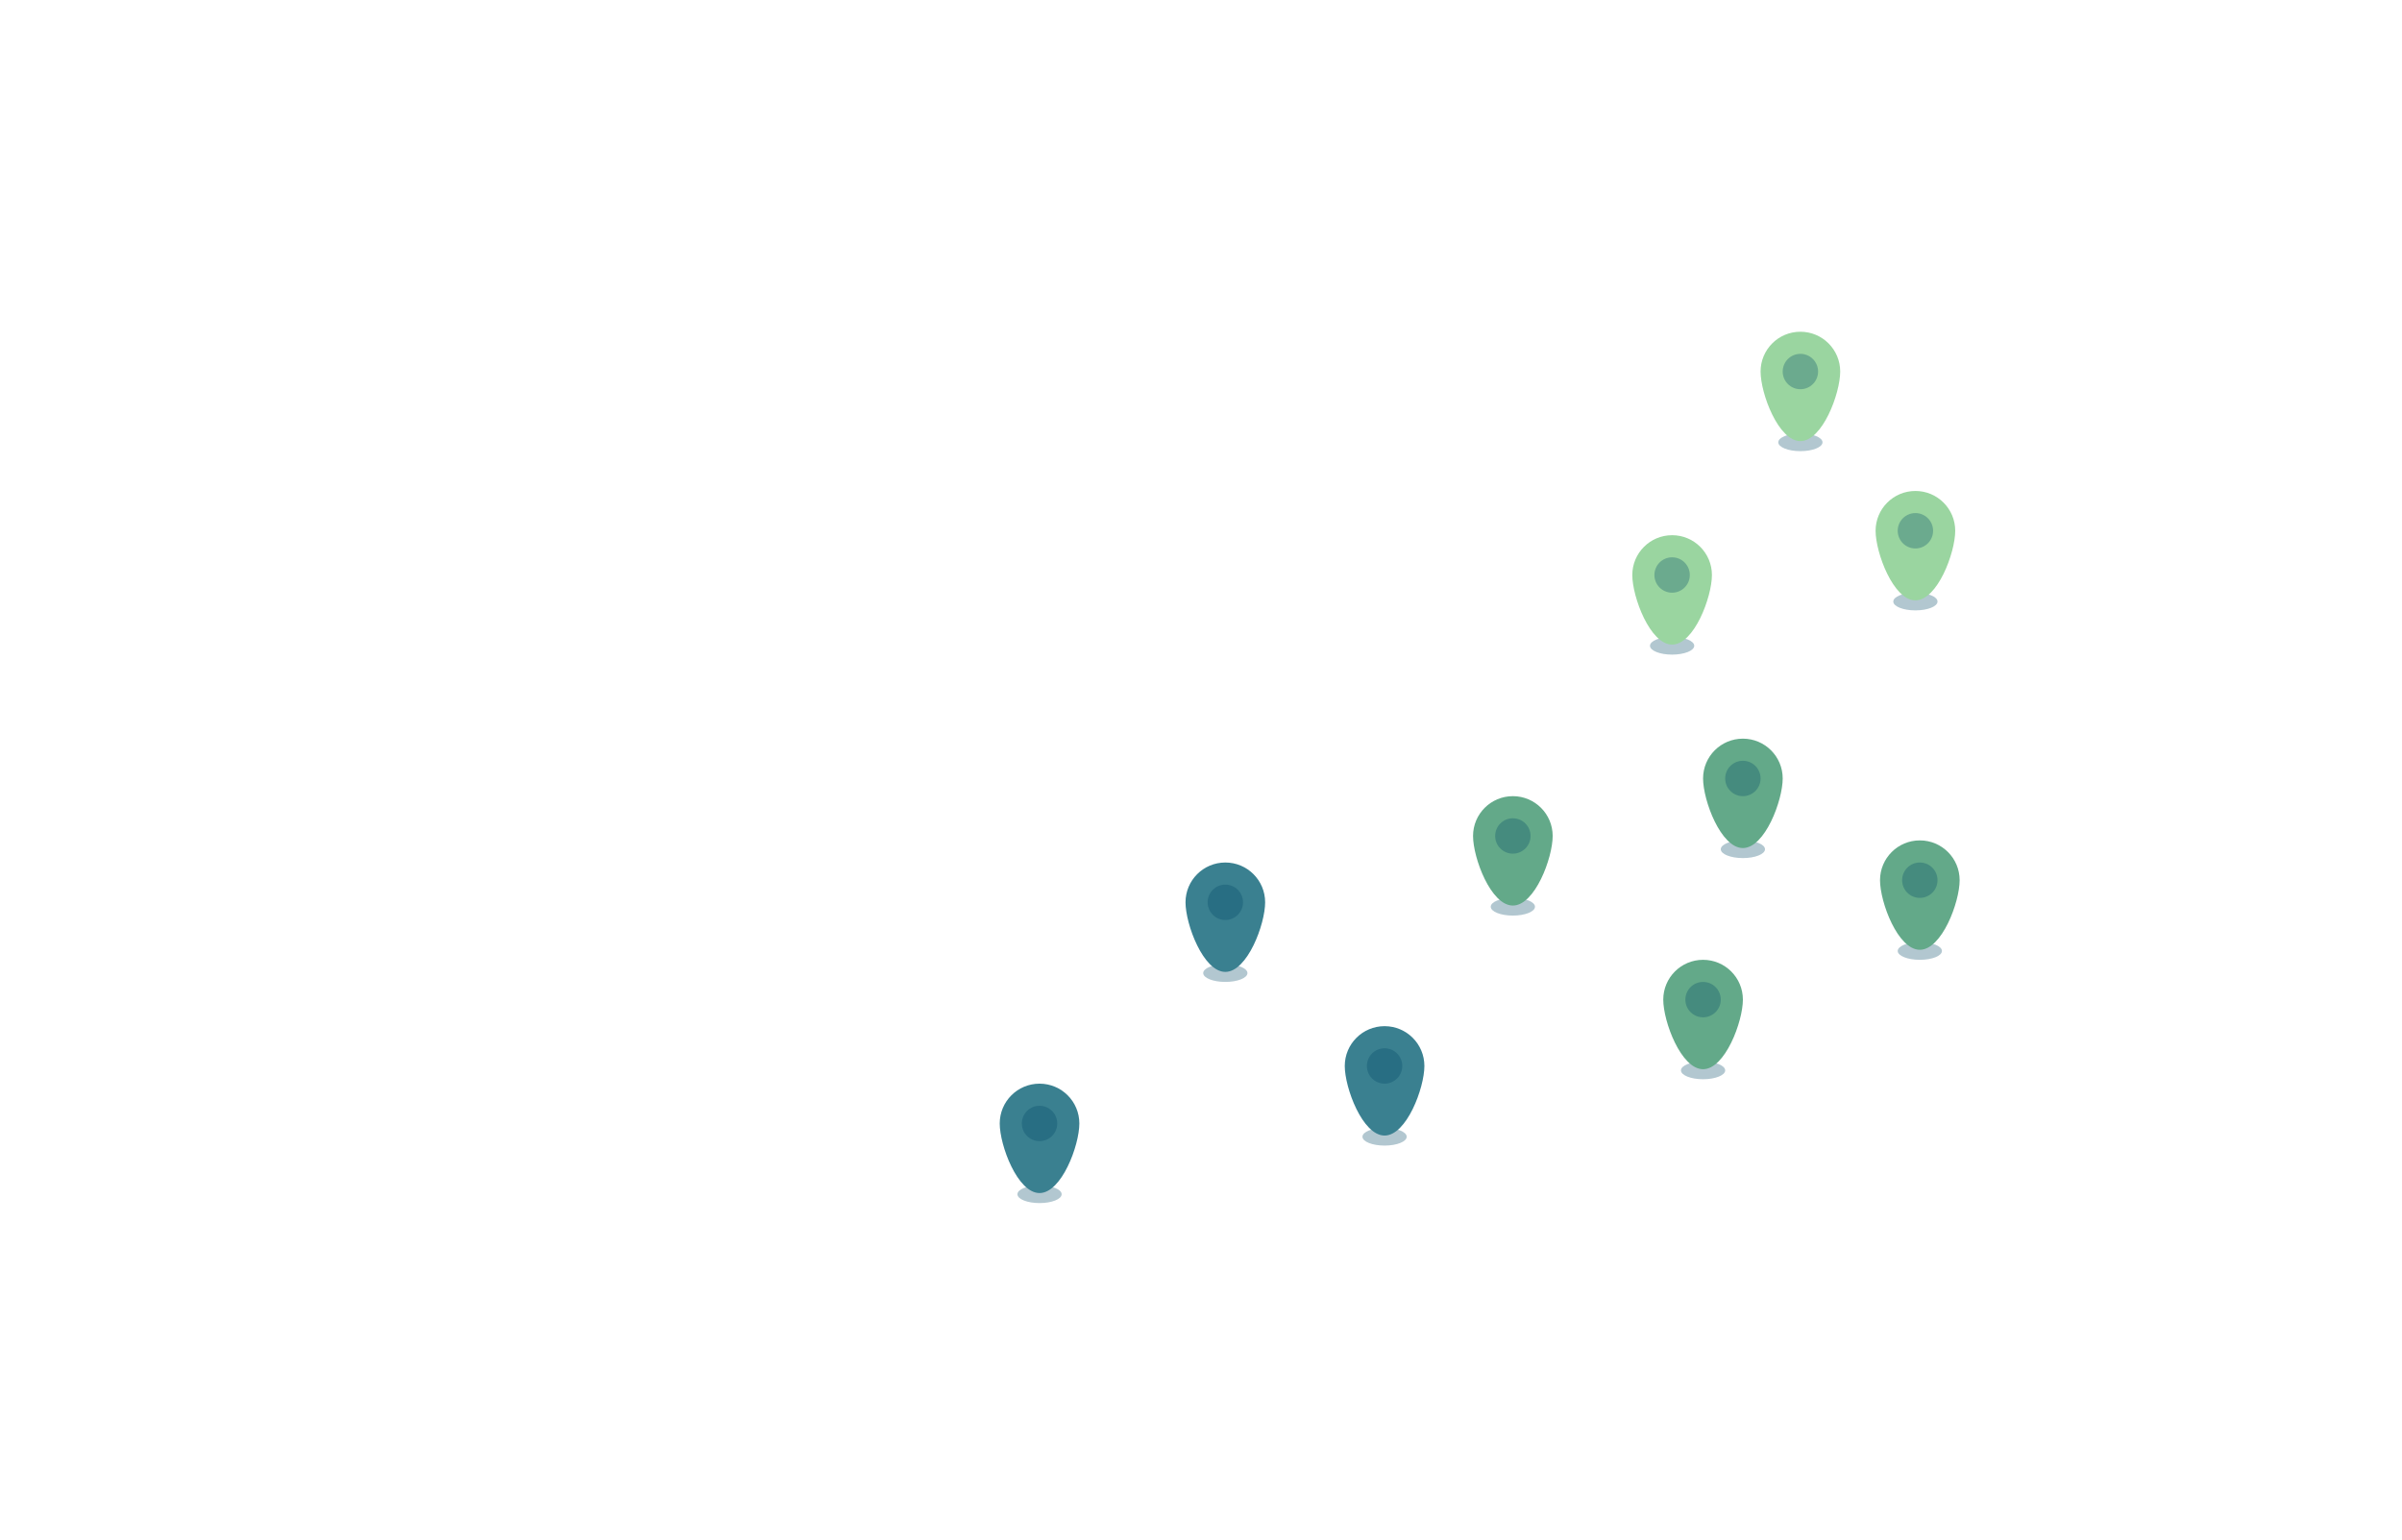
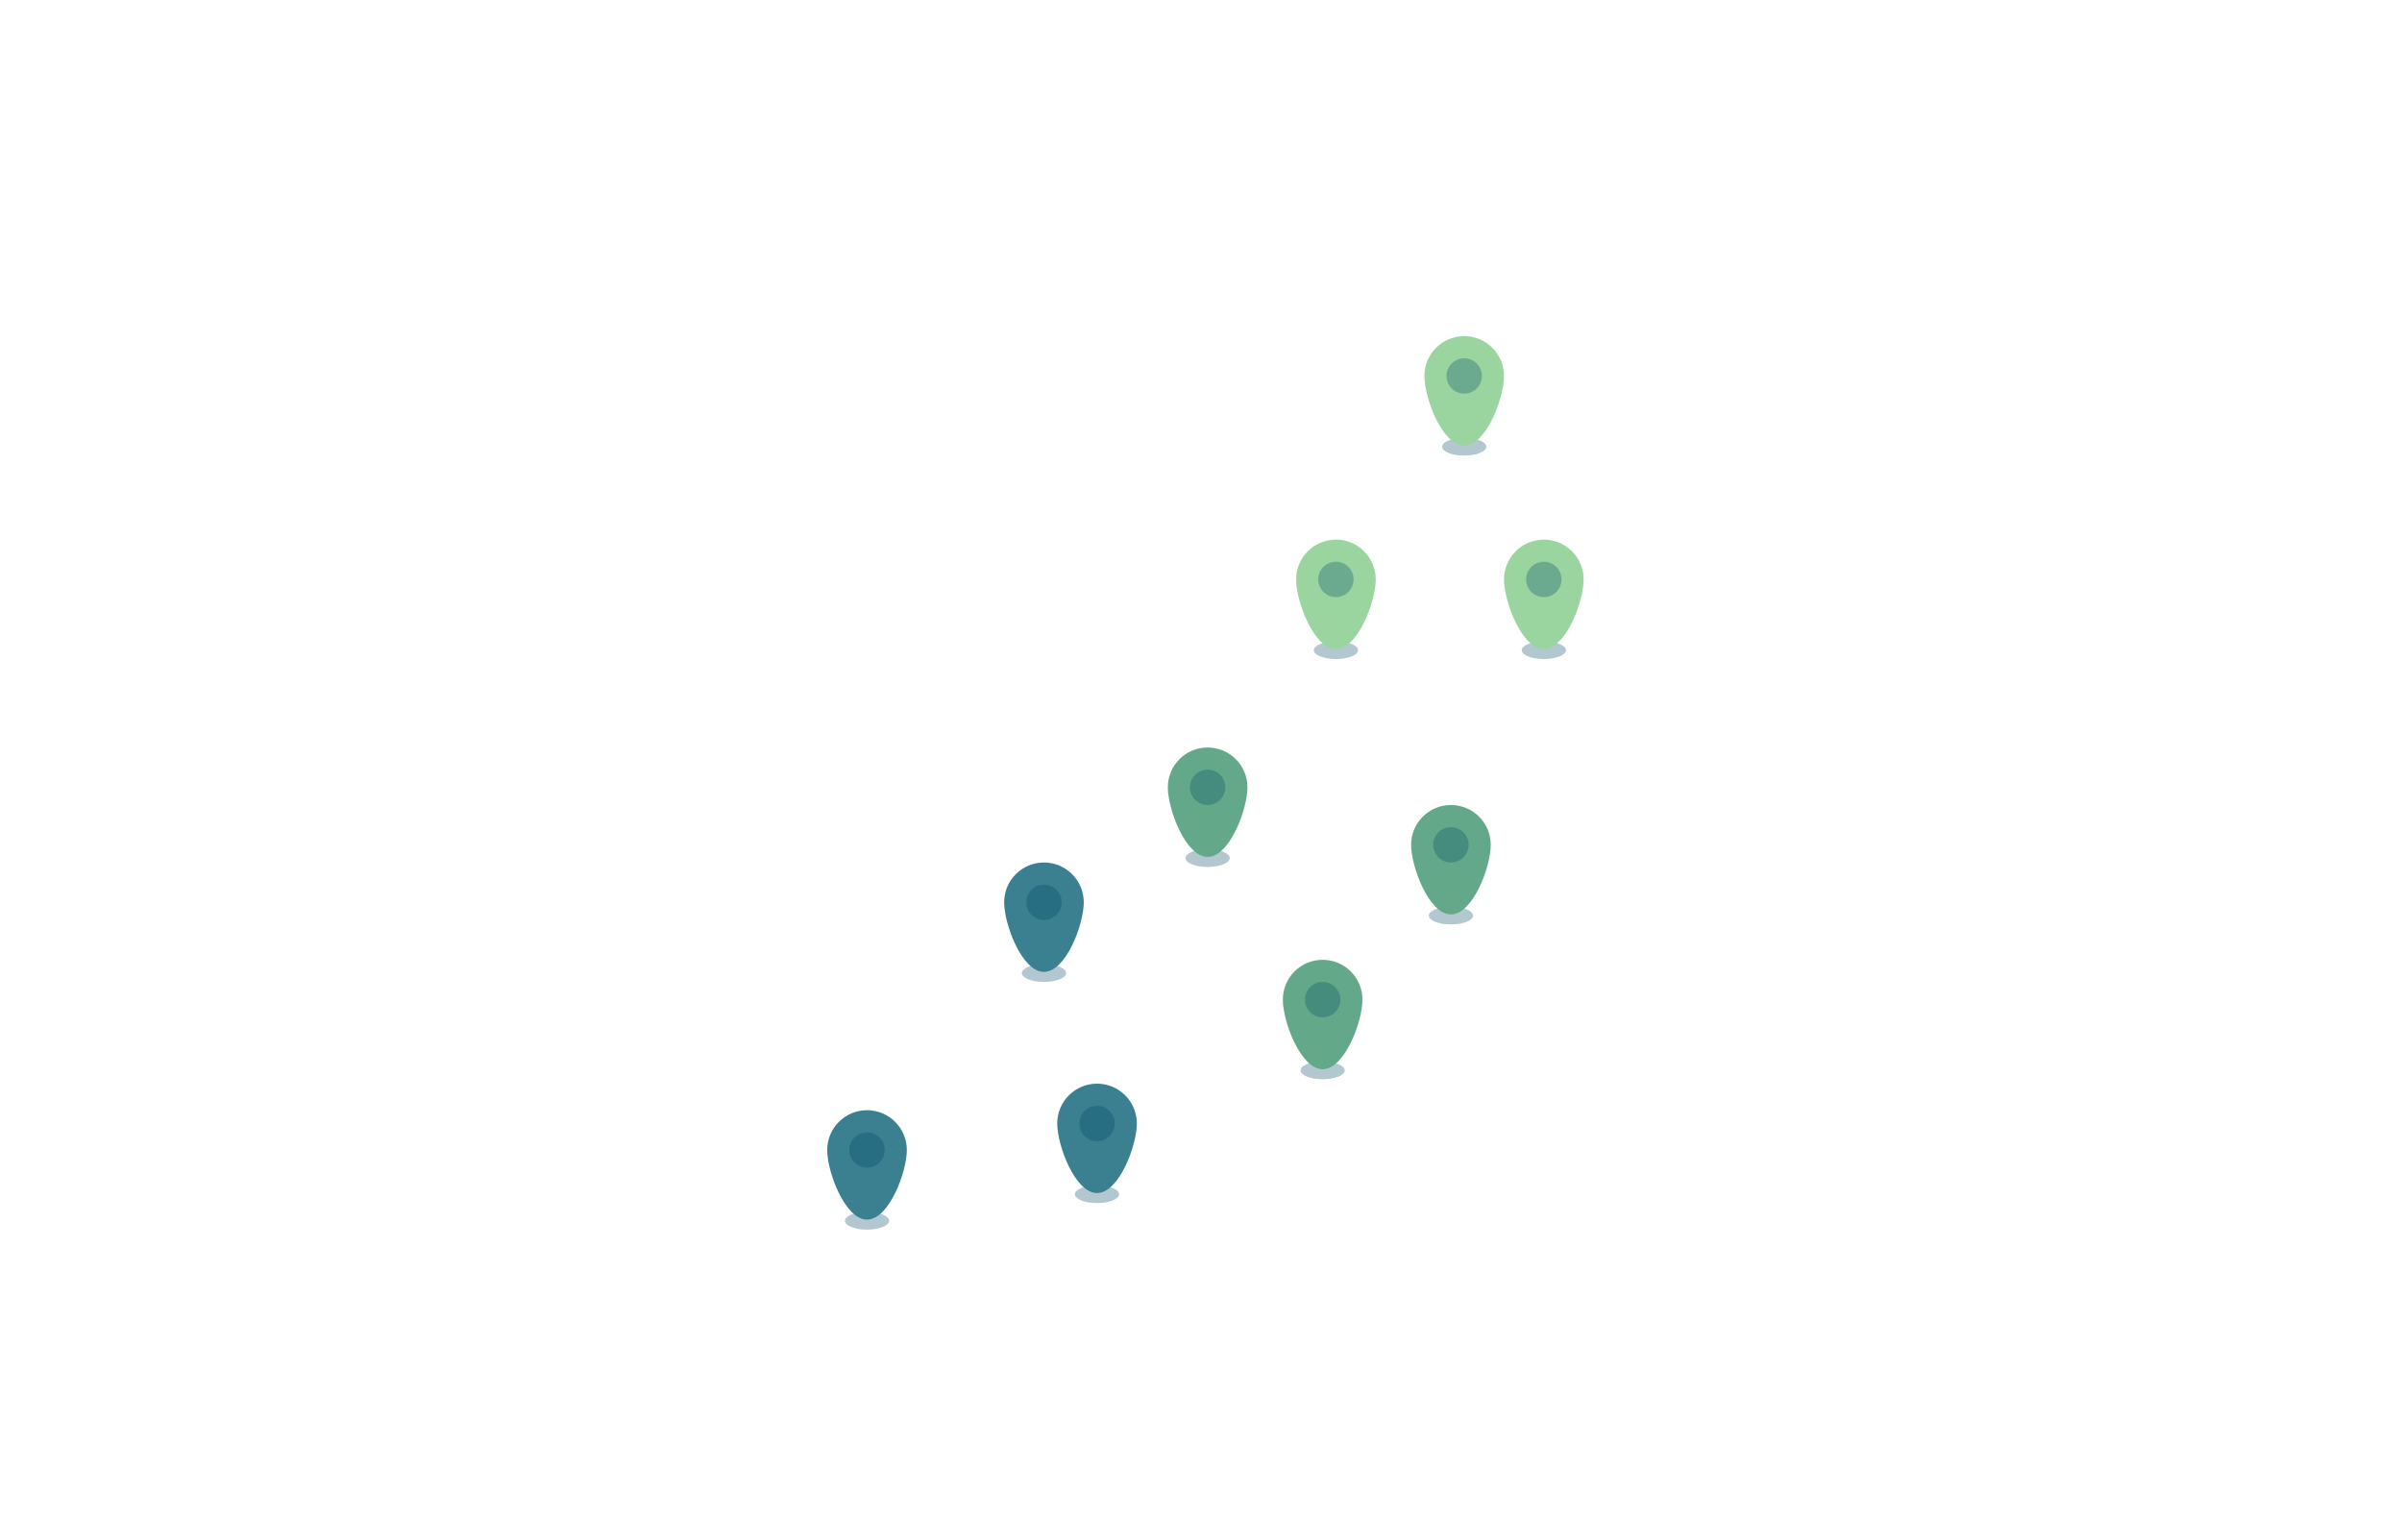
<svg xmlns="http://www.w3.org/2000/svg" width="543px" height="348px" viewBox="0 0 543 348" version="1.1">
  <defs />
  <g id="laptop-imgs/data-points" stroke="none" stroke-width="1" fill="none" fill-rule="evenodd">
-     <g id="laptop-plus-data-points" transform="translate(10, -16)">
-       <g id="data-points" transform="translate(395.5, 126.5) scale(-1, 1) translate(-395.5, -126.5) translate(359, 91)">
-         <g id="light-grn" transform="translate(26, 0)">
-           <ellipse id="Oval-2" fill-opacity="0.302" fill="#014866" cx="9" cy="25" rx="5" ry="2" />
-           <path d="M9,24.731 C13.971,24.731 18,13.971 18,9 C18,4.029 13.971,0 9,0 C4.029,0 0,4.029 0,9 C0,13.971 4.029,24.731 9,24.731 Z" id="Oval" fill="#9AD5A0" />
-           <circle id="Oval-2" fill-opacity="0.302" fill="#014866" cx="9" cy="9" r="4" />
-         </g>
-         <g id="light-grn" transform="translate(0, 36)">
-           <ellipse id="Oval-2" fill-opacity="0.302" fill="#014866" cx="9" cy="25" rx="5" ry="2" />
-           <path d="M9,24.731 C13.971,24.731 18,13.971 18,9 C18,4.029 13.971,0 9,0 C4.029,0 0,4.029 0,9 C0,13.971 4.029,24.731 9,24.731 Z" id="Oval" fill="#9AD5A0" />
-           <circle id="Oval-2" fill-opacity="0.302" fill="#014866" cx="9" cy="9" r="4" />
-         </g>
-         <g id="light-grn" transform="translate(55, 46)">
-           <ellipse id="Oval-2" fill-opacity="0.302" fill="#014866" cx="9" cy="25" rx="5" ry="2" />
-           <path d="M9,24.731 C13.971,24.731 18,13.971 18,9 C18,4.029 13.971,0 9,0 C4.029,0 0,4.029 0,9 C0,13.971 4.029,24.731 9,24.731 Z" id="Oval" fill="#9AD5A0" />
-           <circle id="Oval-2" fill-opacity="0.302" fill="#014866" cx="9" cy="9" r="4" />
-         </g>
+     <g id="data-points" transform="translate(325.5, 111.5) scale(-1, 1) translate(-325.5, -111.5) translate(293, 76)">
+       <g id="light-grn" transform="translate(18, 0)">
+         <ellipse id="Oval-2" fill-opacity="0.302" fill="#014866" cx="9" cy="25" rx="5" ry="2" />
+         <path d="M9,24.731 C13.971,24.731 18,13.971 18,9 C18,4.029 13.971,0 9,0 C4.029,0 0,4.029 0,9 C0,13.971 4.029,24.731 9,24.731 Z" id="Oval" fill="#9AD5A0" />
+         <circle id="Oval-2" fill-opacity="0.302" fill="#014866" cx="9" cy="9" r="4" />
+       </g>
+       <g id="light-grn" transform="translate(0, 46)">
+         <ellipse id="Oval-2" fill-opacity="0.302" fill="#014866" cx="9" cy="25" rx="5" ry="2" />
+         <path d="M9,24.731 C13.971,24.731 18,13.971 18,9 C18,4.029 13.971,0 9,0 C4.029,0 0,4.029 0,9 C0,13.971 4.029,24.731 9,24.731 Z" id="Oval" fill="#9AD5A0" />
+         <circle id="Oval-2" fill-opacity="0.302" fill="#014866" cx="9" cy="9" r="4" />
+       </g>
+       <g id="light-grn" transform="translate(47, 46)">
+         <ellipse id="Oval-2" fill-opacity="0.302" fill="#014866" cx="9" cy="25" rx="5" ry="2" />
+         <path d="M9,24.731 C13.971,24.731 18,13.971 18,9 C18,4.029 13.971,0 9,0 C4.029,0 0,4.029 0,9 C0,13.971 4.029,24.731 9,24.731 Z" id="Oval" fill="#9AD5A0" />
+         <circle id="Oval-2" fill-opacity="0.302" fill="#014866" cx="9" cy="9" r="4" />
      </g>
    </g>
-     <g id="light-grn-copy-3" transform="translate(385, 167)">
+     <g id="light-grn-copy-3" transform="translate(319, 182)">
      <ellipse id="Oval-2" fill-opacity="0.302" fill="#014866" cx="9" cy="25" rx="5" ry="2" />
      <path d="M9,24.731 C13.971,24.731 18,13.971 18,9 C18,4.029 13.971,0 9,0 C4.029,0 0,4.029 0,9 C0,13.971 4.029,24.731 9,24.731 Z" id="Oval" fill="#63A989" />
      <circle id="Oval-2" fill-opacity="0.302" fill="#014866" cx="9" cy="9" r="4" />
    </g>
-     <g id="light-grn-copy-3" transform="translate(333, 180)">
+     <g id="light-grn-copy-3" transform="translate(264, 169)">
      <ellipse id="Oval-2" fill-opacity="0.302" fill="#014866" cx="9" cy="25" rx="5" ry="2" />
      <path d="M9,24.731 C13.971,24.731 18,13.971 18,9 C18,4.029 13.971,0 9,0 C4.029,0 0,4.029 0,9 C0,13.971 4.029,24.731 9,24.731 Z" id="Oval" fill="#63A989" />
      <circle id="Oval-2" fill-opacity="0.302" fill="#014866" cx="9" cy="9" r="4" />
    </g>
-     <g id="light-grn-copy-3" transform="translate(376, 217)">
+     <g id="light-grn-copy-3" transform="translate(290, 217)">
      <ellipse id="Oval-2" fill-opacity="0.302" fill="#014866" cx="9" cy="25" rx="5" ry="2" />
      <path d="M9,24.731 C13.971,24.731 18,13.971 18,9 C18,4.029 13.971,0 9,0 C4.029,0 0,4.029 0,9 C0,13.971 4.029,24.731 9,24.731 Z" id="Oval" fill="#63A989" />
      <circle id="Oval-2" fill-opacity="0.302" fill="#014866" cx="9" cy="9" r="4" />
    </g>
-     <g id="light-grn-copy-3" transform="translate(425, 190)">
-       <ellipse id="Oval-2" fill-opacity="0.302" fill="#014866" cx="9" cy="25" rx="5" ry="2" />
-       <path d="M9,24.731 C13.971,24.731 18,13.971 18,9 C18,4.029 13.971,0 9,0 C4.029,0 0,4.029 0,9 C0,13.971 4.029,24.731 9,24.731 Z" id="Oval" fill="#63A989" />
-       <circle id="Oval-2" fill-opacity="0.302" fill="#014866" cx="9" cy="9" r="4" />
-     </g>
-     <g id="light-grn-copy-4" transform="translate(268, 195)">
+     <g id="light-grn-copy-4" transform="translate(227, 195)">
      <ellipse id="Oval-2" fill-opacity="0.302" fill="#014866" cx="9" cy="25" rx="5" ry="2" />
      <path d="M9,24.731 C13.971,24.731 18,13.971 18,9 C18,4.029 13.971,0 9,0 C4.029,0 0,4.029 0,9 C0,13.971 4.029,24.731 9,24.731 Z" id="Oval" fill="#3A8090" />
      <circle id="Oval-2" fill-opacity="0.302" fill="#014866" cx="9" cy="9" r="4" />
    </g>
-     <g id="light-grn-copy-4" transform="translate(226, 245)">
+     <g id="light-grn-copy-4" transform="translate(187, 251)">
      <ellipse id="Oval-2" fill-opacity="0.302" fill="#014866" cx="9" cy="25" rx="5" ry="2" />
      <path d="M9,24.731 C13.971,24.731 18,13.971 18,9 C18,4.029 13.971,0 9,0 C4.029,0 0,4.029 0,9 C0,13.971 4.029,24.731 9,24.731 Z" id="Oval" fill="#3A8090" />
      <circle id="Oval-2" fill-opacity="0.302" fill="#014866" cx="9" cy="9" r="4" />
    </g>
-     <g id="light-grn-copy-4" transform="translate(304, 232)">
+     <g id="light-grn-copy-4" transform="translate(239, 245)">
      <ellipse id="Oval-2" fill-opacity="0.302" fill="#014866" cx="9" cy="25" rx="5" ry="2" />
      <path d="M9,24.731 C13.971,24.731 18,13.971 18,9 C18,4.029 13.971,0 9,0 C4.029,0 0,4.029 0,9 C0,13.971 4.029,24.731 9,24.731 Z" id="Oval" fill="#3A8090" />
      <circle id="Oval-2" fill-opacity="0.302" fill="#014866" cx="9" cy="9" r="4" />
    </g>
  </g>
</svg>
